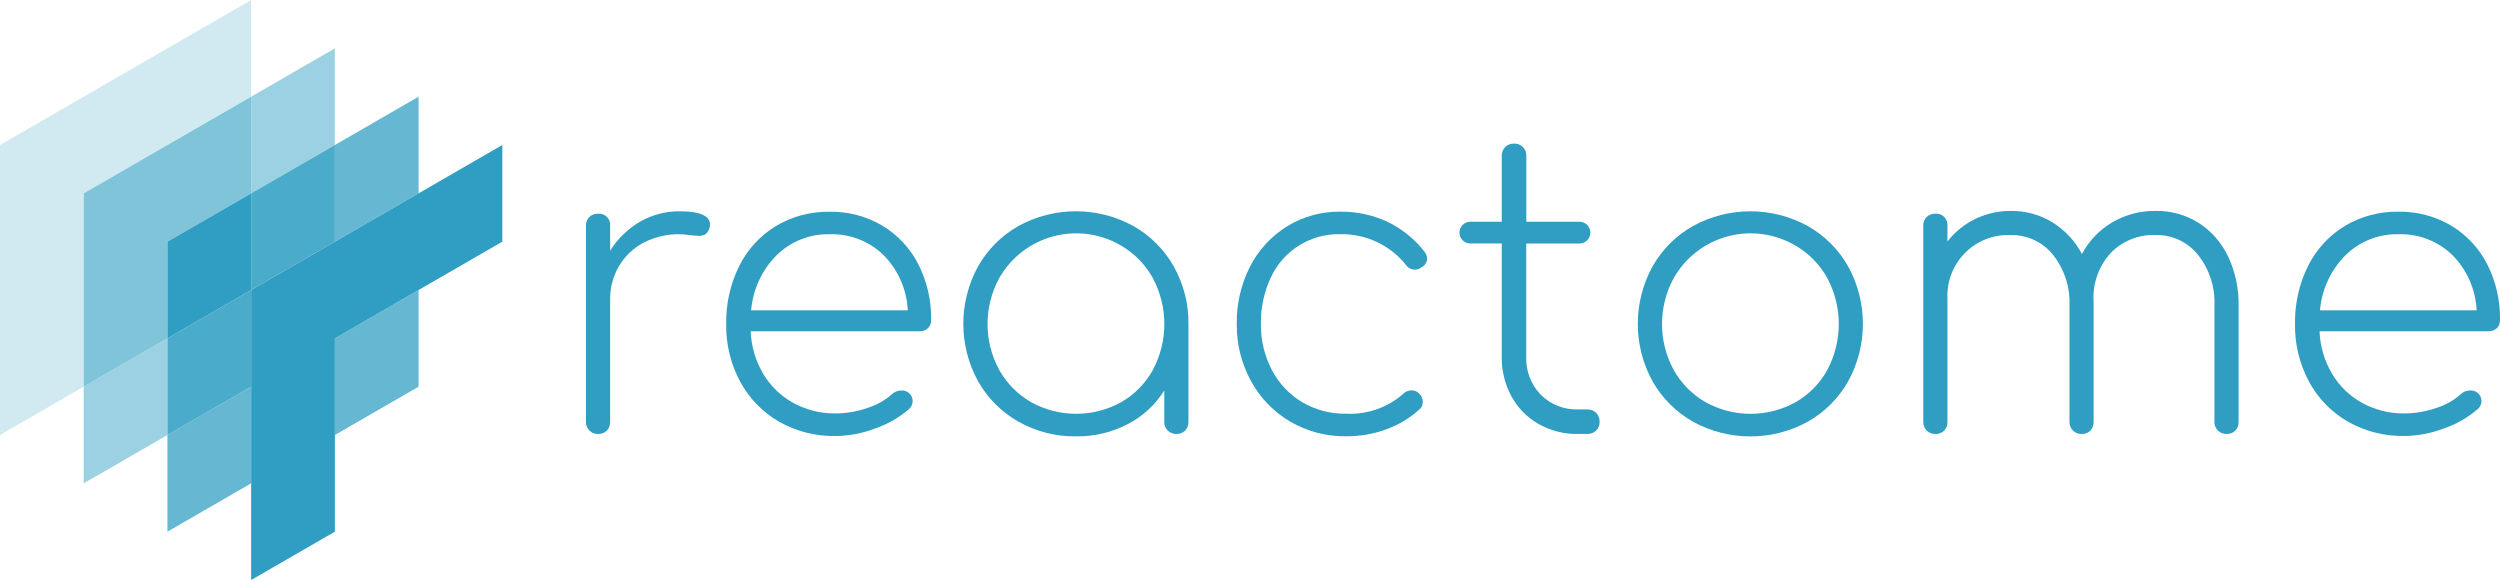
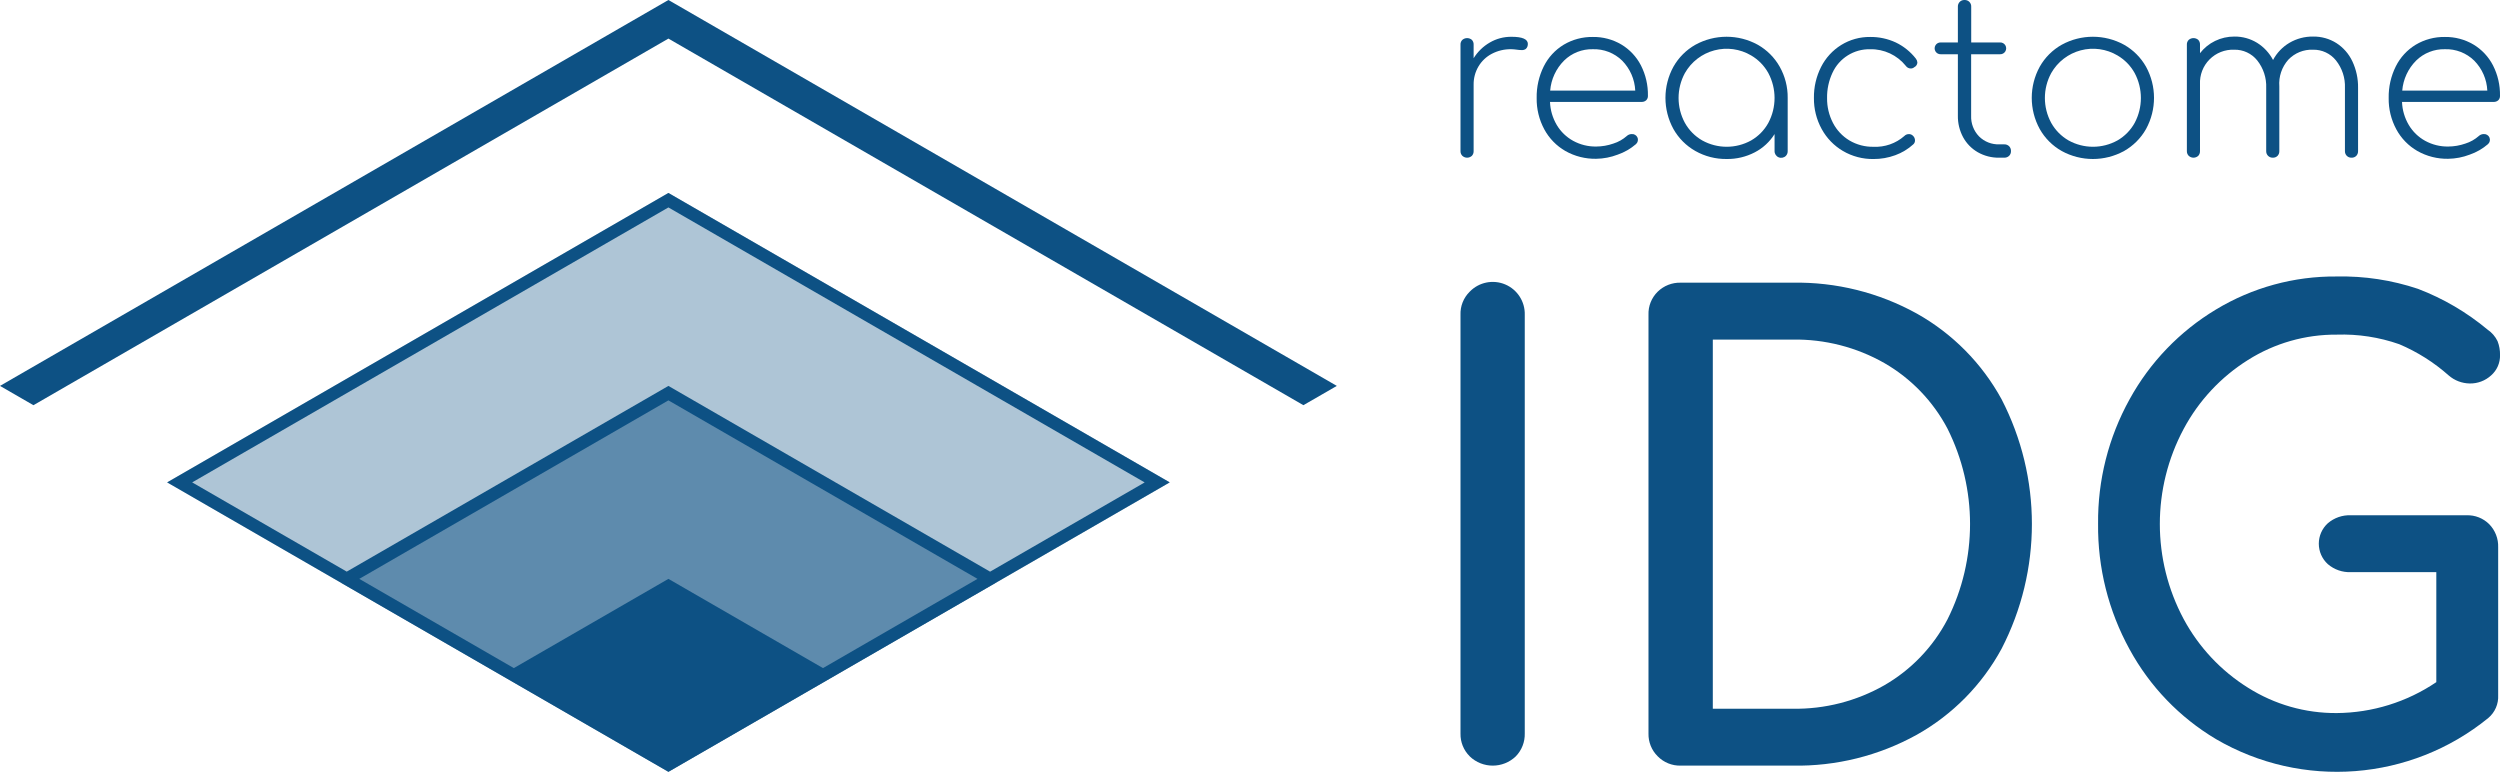
- <svg xmlns="http://www.w3.org/2000/svg" id="Layer_1" data-name="Layer 1" viewBox="0 0 200 46.401">
+ <svg xmlns="http://www.w3.org/2000/svg" id="Layer_1" data-name="Layer 1" viewBox="0 0 200 61.745">
  <defs>
-     <style>.cls-1{fill:#2f9ec2;}.cls-2{fill:#d1eaf2;}.cls-3{fill:#9bd1e2;}.cls-4{fill:#80c4da;}.cls-5{fill:#65b7d2;}.cls-6{fill:#4aabca;}</style>
+     <style>.cls-1{fill:#0d5184;}.cls-2{fill:#aec5d6;}.cls-3{fill:#5e8bad;}</style>
  </defs>
-   <path class="cls-1" d="M56.8,94.765a1,1,0,0,1-.338.757.975.975,0,0,1-.564.145,5.764,5.764,0,0,1-.757-.064,6.01,6.01,0,0,0-3.656.612,4.986,4.986,0,0,0-1.965,1.869,5.133,5.133,0,0,0-.708,2.674v9.794a.97.97,0,0,1-.258.692.926.926,0,0,1-.709.274.936.936,0,0,1-.967-.966V94.862a.927.927,0,0,1,.274-.709.972.972,0,0,1,.693-.258.892.892,0,0,1,.967.967v2a6.842,6.842,0,0,1,2.384-2.32,6.2,6.2,0,0,1,3.157-.838Q56.8,93.7,56.8,94.765Z" transform="translate(0 -76.8)" />
-   <path class="cls-1" d="M70.576,94.846a7.67,7.67,0,0,1,2.883,3.076A9.5,9.5,0,0,1,74.49,102.4a.862.862,0,0,1-.258.66.949.949,0,0,1-.677.242h-13.5a7.186,7.186,0,0,0,1,3.4,6.376,6.376,0,0,0,2.416,2.335,6.863,6.863,0,0,0,3.383.838,7.787,7.787,0,0,0,2.529-.435A5.4,5.4,0,0,0,71.4,108.3a1.07,1.07,0,0,1,.677-.258.848.848,0,0,1,.644,1.482,8.172,8.172,0,0,1-2.69,1.547,9.163,9.163,0,0,1-3.173.612,8.884,8.884,0,0,1-4.527-1.144,8.139,8.139,0,0,1-3.108-3.189,9.407,9.407,0,0,1-1.128-4.623,10.071,10.071,0,0,1,1.047-4.655,7.8,7.8,0,0,1,2.931-3.189,8.128,8.128,0,0,1,4.3-1.144A8.014,8.014,0,0,1,70.576,94.846Zm-8.441,2.368a7.087,7.087,0,0,0-2.046,4.413H72.622a6.72,6.72,0,0,0-1.933-4.413,5.912,5.912,0,0,0-4.317-1.675A5.845,5.845,0,0,0,62.136,97.214Z" transform="translate(0 -76.8)" />
-   <path class="cls-1" d="M90.662,94.878A8.53,8.53,0,0,1,93.9,98.115a9.132,9.132,0,0,1,1.176,4.607v7.828a.97.97,0,0,1-.258.692.926.926,0,0,1-.709.274.937.937,0,0,1-.967-.966v-2.513a7.492,7.492,0,0,1-2.915,2.69,8.7,8.7,0,0,1-4.14.983,9.126,9.126,0,0,1-4.607-1.176,8.515,8.515,0,0,1-3.238-3.238,9.547,9.547,0,0,1,0-9.181,8.524,8.524,0,0,1,3.238-3.238,9.547,9.547,0,0,1,9.181,0ZM89.7,108.972a6.7,6.7,0,0,0,2.529-2.577,7.805,7.805,0,0,0,0-7.345A6.826,6.826,0,0,0,89.7,96.456a7.076,7.076,0,0,0-9.762,2.593,7.687,7.687,0,0,0,0,7.345,6.815,6.815,0,0,0,2.545,2.577,7.436,7.436,0,0,0,7.216,0Z" transform="translate(0 -76.8)" />
-   <path class="cls-1" d="M103.226,110.534a8.417,8.417,0,0,1-3.141-3.238,9.263,9.263,0,0,1-1.144-4.574A9.805,9.805,0,0,1,100,98.131a8.1,8.1,0,0,1,2.964-3.222,7.92,7.92,0,0,1,4.252-1.176,8.731,8.731,0,0,1,3.769.805,8.293,8.293,0,0,1,2.964,2.384,1.027,1.027,0,0,1,.226.548.788.788,0,0,1-.451.708.77.77,0,0,1-.515.193.888.888,0,0,1-.741-.387,6.565,6.565,0,0,0-5.251-2.449,5.961,5.961,0,0,0-5.557,3.479,8.448,8.448,0,0,0-.789,3.7,7.724,7.724,0,0,0,.87,3.672,6.5,6.5,0,0,0,2.416,2.577,6.715,6.715,0,0,0,3.544.934,6.427,6.427,0,0,0,4.542-1.578.928.928,0,0,1,.677-.29.787.787,0,0,1,.58.226.919.919,0,0,1,.322.709.735.735,0,0,1-.258.58,8,8,0,0,1-2.642,1.595,9.168,9.168,0,0,1-3.222.564A8.652,8.652,0,0,1,103.226,110.534Z" transform="translate(0 -76.8)" />
-   <path class="cls-1" d="M127.694,109.826a.982.982,0,0,1,.274.725.939.939,0,0,1-.274.692.98.98,0,0,1-.725.274h-.741a6.163,6.163,0,0,1-3.157-.805,5.68,5.68,0,0,1-2.159-2.207,6.458,6.458,0,0,1-.773-3.173V96.279h-2.513a.87.87,0,1,1,0-1.74h2.513V89.288a.981.981,0,0,1,.274-.725.941.941,0,0,1,.693-.274.941.941,0,0,1,1,1v5.251h4.252a.87.87,0,1,1,0,1.74H122.1v9.053a4.15,4.15,0,0,0,1.16,3.044,4.025,4.025,0,0,0,3,1.176h.709A.982.982,0,0,1,127.694,109.826Z" transform="translate(0 -76.8)" />
-   <path class="cls-1" d="M135.441,110.534A8.515,8.515,0,0,1,132.2,107.3a9.547,9.547,0,0,1,0-9.181,8.524,8.524,0,0,1,3.238-3.238,9.547,9.547,0,0,1,9.181,0,8.53,8.53,0,0,1,3.238,3.238,9.547,9.547,0,0,1,0,9.181,8.521,8.521,0,0,1-3.238,3.238,9.547,9.547,0,0,1-9.181,0Zm8.215-1.562a6.7,6.7,0,0,0,2.529-2.577,7.805,7.805,0,0,0,0-7.345,6.826,6.826,0,0,0-2.529-2.593,7.076,7.076,0,0,0-9.762,2.593,7.687,7.687,0,0,0,0,7.345,6.815,6.815,0,0,0,2.545,2.577,7.436,7.436,0,0,0,7.216,0Z" transform="translate(0 -76.8)" />
-   <path class="cls-1" d="M175.9,94.636a6.465,6.465,0,0,1,2.352,2.69,8.85,8.85,0,0,1,.837,3.914v9.31a.969.969,0,0,1-.258.692.925.925,0,0,1-.708.274.936.936,0,0,1-.967-.966v-9.31a6.114,6.114,0,0,0-1.321-4.059,4.215,4.215,0,0,0-3.383-1.578,4.751,4.751,0,0,0-3.64,1.482,5.306,5.306,0,0,0-1.321,3.93v9.536a.969.969,0,0,1-.258.692.925.925,0,0,1-.708.274.936.936,0,0,1-.967-.966v-9.31a6.114,6.114,0,0,0-1.321-4.059,4.215,4.215,0,0,0-3.383-1.578,4.857,4.857,0,0,0-5.058,5.09v9.858a.97.97,0,0,1-.258.692.926.926,0,0,1-.709.274.936.936,0,0,1-.967-.966V94.862a.927.927,0,0,1,.274-.709.972.972,0,0,1,.693-.258.892.892,0,0,1,.967.967v1.256a6.249,6.249,0,0,1,2.223-1.8,6.382,6.382,0,0,1,2.835-.644,6.232,6.232,0,0,1,3.35.918,6.6,6.6,0,0,1,2.352,2.529,6.44,6.44,0,0,1,2.416-2.529,6.686,6.686,0,0,1,3.479-.918A6.269,6.269,0,0,1,175.9,94.636Z" transform="translate(0 -76.8)" />
-   <path class="cls-1" d="M196.086,94.846a7.67,7.67,0,0,1,2.883,3.076A9.5,9.5,0,0,1,200,102.4a.862.862,0,0,1-.258.66.949.949,0,0,1-.677.242h-13.5a7.186,7.186,0,0,0,1,3.4,6.376,6.376,0,0,0,2.416,2.335,6.863,6.863,0,0,0,3.383.838,7.787,7.787,0,0,0,2.529-.435,5.4,5.4,0,0,0,2.013-1.144,1.07,1.07,0,0,1,.677-.258.848.848,0,0,1,.644,1.482,8.172,8.172,0,0,1-2.69,1.547,9.163,9.163,0,0,1-3.173.612,8.884,8.884,0,0,1-4.527-1.144,8.139,8.139,0,0,1-3.108-3.189,9.407,9.407,0,0,1-1.128-4.623,10.071,10.071,0,0,1,1.047-4.655,7.8,7.8,0,0,1,2.931-3.189,8.128,8.128,0,0,1,4.3-1.144A8.014,8.014,0,0,1,196.086,94.846Zm-8.441,2.368a7.087,7.087,0,0,0-2.046,4.413h12.532a6.72,6.72,0,0,0-1.933-4.413,5.912,5.912,0,0,0-4.317-1.675A5.845,5.845,0,0,0,187.645,97.214Z" transform="translate(0 -76.8)" />
-   <polygon class="cls-2" points="20.092 7.733 20.092 0 0 11.6 0 34.801 6.697 30.934 6.697 15.467 20.092 7.733" />
-   <polygon class="cls-3" points="6.697 30.934 6.697 38.667 13.395 34.801 13.395 27.067 6.697 30.934" />
-   <polygon class="cls-3" points="26.79 11.6 26.79 3.867 20.092 7.733 20.092 15.467 26.79 11.6" />
-   <polygon class="cls-4" points="13.395 19.334 20.092 15.467 20.092 7.733 6.697 15.467 6.697 30.934 13.395 27.067 13.395 19.334" />
-   <polygon class="cls-5" points="26.79 27.067 26.79 27.067 26.79 34.801 33.487 30.934 33.487 23.2 26.79 27.067 26.79 27.067" />
-   <polygon class="cls-5" points="33.487 15.467 33.487 7.733 26.79 11.6 26.79 19.334 33.487 15.467" />
-   <polygon class="cls-5" points="13.395 34.801 13.395 42.534 20.092 38.667 20.092 30.934 13.395 34.801" />
-   <polygon class="cls-6" points="20.092 23.2 26.79 19.334 26.79 11.6 20.092 15.467 20.092 23.2 13.395 27.067 13.395 34.801 20.092 30.934 20.092 23.2" />
-   <polygon class="cls-1" points="13.395 19.334 13.395 27.067 20.092 23.2 20.092 15.467 13.395 19.334" />
-   <polygon class="cls-1" points="33.487 15.467 26.79 19.334 20.092 23.2 20.092 30.934 20.092 38.667 20.092 46.401 26.79 42.534 26.79 34.801 26.79 27.067 26.79 27.067 26.79 27.067 33.487 23.2 40.184 19.334 40.184 11.6 33.487 15.467" />
+   <g id="Logo">
+     <g id="IDG">
+       <path class="cls-1" d="M117.581,129.635a2.481,2.481,0,0,1-.741-1.83V94.314a2.466,2.466,0,0,1,.741-1.856,2.562,2.562,0,0,1,4.4,1.856v33.491a2.533,2.533,0,0,1-.718,1.83,2.66,2.66,0,0,1-3.686,0Z" transform="translate(0 -69.127)" />
+       <path class="cls-1" d="M132.62,129.635a2.481,2.481,0,0,1-.741-1.83V94.314a2.466,2.466,0,0,1,.741-1.856,2.538,2.538,0,0,1,1.832-.717h8.954a19.788,19.788,0,0,1,9.944,2.474,17.465,17.465,0,0,1,6.776,6.852,21.741,21.741,0,0,1,0,19.96,17.405,17.405,0,0,1-6.776,6.877,19.767,19.767,0,0,1-9.944,2.473h-8.954A2.488,2.488,0,0,1,132.62,129.635Zm10.786-3.809a14.355,14.355,0,0,0,7.345-1.88,13.051,13.051,0,0,0,5.047-5.268,17.025,17.025,0,0,0,0-15.262,13.106,13.106,0,0,0-5.047-5.243,14.374,14.374,0,0,0-7.345-1.88h-6.381v29.533Z" transform="translate(0 -69.127)" />
+       <path class="cls-1" d="M199.134,111.059a2.52,2.52,0,0,1,.719,1.856v11.822a2.228,2.228,0,0,1-.793,1.832,19.184,19.184,0,0,1-21.791,1.681,18.866,18.866,0,0,1-6.9-7.172,20.377,20.377,0,0,1-2.522-10.043,20.139,20.139,0,0,1,2.522-9.968,19.123,19.123,0,0,1,6.9-7.174,18.349,18.349,0,0,1,9.67-2.647,19.179,19.179,0,0,1,6.507.991,19.568,19.568,0,0,1,5.566,3.265,2.349,2.349,0,0,1,.791.915,2.892,2.892,0,0,1,.2,1.114,2.1,2.1,0,0,1-.717,1.632,2.468,2.468,0,0,1-1.707.642,2.625,2.625,0,0,1-1.683-.642,14.427,14.427,0,0,0-3.957-2.5,13.765,13.765,0,0,0-5-.765,13.118,13.118,0,0,0-7.1,2.027,14.652,14.652,0,0,0-5.146,5.516,16.127,16.127,0,0,0,0,15.211,14.676,14.676,0,0,0,5.146,5.491,13.1,13.1,0,0,0,7.1,2.029,14.407,14.407,0,0,0,7.966-2.473v-8.8h-6.828a2.667,2.667,0,0,1-1.854-.644,2.213,2.213,0,0,1,0-3.265,2.666,2.666,0,0,1,1.854-.642h9.252A2.454,2.454,0,0,1,199.134,111.059Z" transform="translate(0 -69.127)" />
+     </g>
+     <g id="reactome">
+       <path class="cls-1" d="M122.229,72.644a.476.476,0,0,1-.017.14.463.463,0,0,1-.167.271.526.526,0,0,1-.306.079,3.028,3.028,0,0,1-.411-.035,3.278,3.278,0,0,0-.429-.035,3.232,3.232,0,0,0-1.557.368,2.7,2.7,0,0,0-1.067,1.015,2.78,2.78,0,0,0-.385,1.452v5.319a.529.529,0,0,1-.14.376.563.563,0,0,1-.761,0,.511.511,0,0,1-.149-.376V72.7a.5.5,0,0,1,.149-.385.587.587,0,0,1,.761,0,.52.52,0,0,1,.14.385v1.085a3.706,3.706,0,0,1,1.3-1.26,3.369,3.369,0,0,1,1.714-.455Q122.23,72.067,122.229,72.644Z" transform="translate(0 -69.127)" />
+       <path class="cls-1" d="M129.709,72.688a4.178,4.178,0,0,1,1.566,1.671,5.16,5.16,0,0,1,.559,2.432.466.466,0,0,1-.14.359.515.515,0,0,1-.367.131H124a3.913,3.913,0,0,0,.542,1.846,3.466,3.466,0,0,0,1.313,1.268,3.721,3.721,0,0,0,1.837.455,4.236,4.236,0,0,0,1.373-.236,2.95,2.95,0,0,0,1.094-.621.58.58,0,0,1,.367-.14.46.46,0,0,1,.35.805,4.443,4.443,0,0,1-1.461.84,4.989,4.989,0,0,1-1.723.332,4.831,4.831,0,0,1-2.459-.621,4.422,4.422,0,0,1-1.688-1.732,5.119,5.119,0,0,1-.612-2.511,5.468,5.468,0,0,1,.568-2.528,4.234,4.234,0,0,1,1.592-1.732,4.418,4.418,0,0,1,2.336-.622A4.357,4.357,0,0,1,129.709,72.688Zm-4.584,1.286a3.845,3.845,0,0,0-1.111,2.4h6.806a3.655,3.655,0,0,0-1.05-2.4,3.215,3.215,0,0,0-2.345-.91A3.173,3.173,0,0,0,125.125,73.974Z" transform="translate(0 -69.127)" />
+       <path class="cls-1" d="M140.618,72.706a4.631,4.631,0,0,1,1.758,1.758,4.96,4.96,0,0,1,.639,2.5v4.252a.529.529,0,0,1-.14.376.53.53,0,0,1-.91-.376V79.853a4.077,4.077,0,0,1-1.584,1.461,4.717,4.717,0,0,1-2.248.533,4.96,4.96,0,0,1-2.5-.638,4.626,4.626,0,0,1-1.758-1.759,5.183,5.183,0,0,1,0-4.986,4.624,4.624,0,0,1,1.758-1.758,5.185,5.185,0,0,1,4.987,0Zm-.525,7.654a3.636,3.636,0,0,0,1.373-1.4,4.236,4.236,0,0,0,0-3.989,3.706,3.706,0,0,0-1.373-1.408,3.845,3.845,0,0,0-5.3,1.408,4.177,4.177,0,0,0,0,3.989,3.7,3.7,0,0,0,1.383,1.4,4.033,4.033,0,0,0,3.919,0Z" transform="translate(0 -69.127)" />
+       <path class="cls-1" d="M147.441,81.209a4.578,4.578,0,0,1-1.706-1.759,5.032,5.032,0,0,1-.621-2.484,5.326,5.326,0,0,1,.578-2.493,4.4,4.4,0,0,1,1.609-1.75,4.3,4.3,0,0,1,2.31-.639,4.733,4.733,0,0,1,2.047.438,4.509,4.509,0,0,1,1.61,1.294.563.563,0,0,1,.122.3.429.429,0,0,1-.245.385.419.419,0,0,1-.28.105.482.482,0,0,1-.4-.21,3.567,3.567,0,0,0-2.852-1.33,3.238,3.238,0,0,0-3.018,1.89,4.587,4.587,0,0,0-.429,2.012,4.19,4.19,0,0,0,.472,1.994,3.53,3.53,0,0,0,1.313,1.4,3.64,3.64,0,0,0,1.924.508,3.487,3.487,0,0,0,2.467-.858.5.5,0,0,1,.368-.157.43.43,0,0,1,.315.122.5.5,0,0,1,.175.385.4.4,0,0,1-.14.315,4.348,4.348,0,0,1-1.435.866,4.982,4.982,0,0,1-1.75.306A4.7,4.7,0,0,1,147.441,81.209Z" transform="translate(0 -69.127)" />
+       <path class="cls-1" d="M160.73,80.824a.532.532,0,0,1,.148.394.51.51,0,0,1-.148.376.535.535,0,0,1-.394.148h-.4a3.342,3.342,0,0,1-1.714-.437,3.09,3.09,0,0,1-1.173-1.2,3.52,3.52,0,0,1-.419-1.724V73.467h-1.365a.473.473,0,1,1,0-.945h1.365V69.67a.533.533,0,0,1,.148-.394.512.512,0,0,1,.377-.149.512.512,0,0,1,.542.543v2.852H160a.473.473,0,1,1,0,.945h-2.309v4.916a2.255,2.255,0,0,0,.63,1.654,2.188,2.188,0,0,0,1.627.638h.385A.536.536,0,0,1,160.73,80.824Z" transform="translate(0 -69.127)" />
+       <path class="cls-1" d="M164.938,81.209a4.629,4.629,0,0,1-1.759-1.759,5.183,5.183,0,0,1,0-4.986,4.626,4.626,0,0,1,1.759-1.758,5.183,5.183,0,0,1,4.986,0,4.631,4.631,0,0,1,1.758,1.758,5.183,5.183,0,0,1,0,4.986,4.633,4.633,0,0,1-1.758,1.759,5.19,5.19,0,0,1-4.986,0Zm4.461-.849a3.646,3.646,0,0,0,1.374-1.4,4.243,4.243,0,0,0,0-3.989,3.716,3.716,0,0,0-1.374-1.408,3.843,3.843,0,0,0-5.3,1.408,4.169,4.169,0,0,0,0,3.989,3.694,3.694,0,0,0,1.382,1.4,4.033,4.033,0,0,0,3.919,0Z" transform="translate(0 -69.127)" />
+       <path class="cls-1" d="M186.913,72.574a3.508,3.508,0,0,1,1.277,1.461,4.807,4.807,0,0,1,.455,2.126v5.057a.529.529,0,0,1-.14.376.5.5,0,0,1-.385.148.508.508,0,0,1-.525-.524V76.161a3.322,3.322,0,0,0-.717-2.2,2.291,2.291,0,0,0-1.837-.857,2.58,2.58,0,0,0-1.977.8,2.883,2.883,0,0,0-.718,2.135v5.179a.525.525,0,0,1-.14.376.5.5,0,0,1-.385.148.508.508,0,0,1-.525-.524V76.161a3.322,3.322,0,0,0-.717-2.2,2.29,2.29,0,0,0-1.837-.857A2.638,2.638,0,0,0,176,75.864v5.354a.529.529,0,0,1-.14.376.563.563,0,0,1-.761,0,.511.511,0,0,1-.149-.376V72.7a.5.5,0,0,1,.149-.385.587.587,0,0,1,.761,0,.52.52,0,0,1,.14.385v.682a3.4,3.4,0,0,1,1.207-.98,3.474,3.474,0,0,1,1.54-.35,3.392,3.392,0,0,1,1.82.5,3.579,3.579,0,0,1,1.277,1.374,3.491,3.491,0,0,1,1.312-1.374,3.636,3.636,0,0,1,1.89-.5A3.4,3.4,0,0,1,186.913,72.574Z" transform="translate(0 -69.127)" />
+       <path class="cls-1" d="M197.874,72.688a4.164,4.164,0,0,1,1.566,1.671,5.161,5.161,0,0,1,.56,2.432.47.47,0,0,1-.14.359.519.519,0,0,1-.368.131h-7.331a3.914,3.914,0,0,0,.543,1.846,3.464,3.464,0,0,0,1.312,1.268,3.723,3.723,0,0,0,1.837.455,4.242,4.242,0,0,0,1.374-.236,2.945,2.945,0,0,0,1.093-.621.583.583,0,0,1,.368-.14.461.461,0,0,1,.35.805,4.464,4.464,0,0,1-1.461.84,5,5,0,0,1-1.724.332,4.828,4.828,0,0,1-2.458-.621,4.422,4.422,0,0,1-1.688-1.732,5.108,5.108,0,0,1-.613-2.511,5.468,5.468,0,0,1,.569-2.528,4.234,4.234,0,0,1,1.592-1.732,4.413,4.413,0,0,1,2.336-.622A4.356,4.356,0,0,1,197.874,72.688Zm-4.584,1.286a3.85,3.85,0,0,0-1.111,2.4h6.806a3.645,3.645,0,0,0-1.05-2.4,3.211,3.211,0,0,0-2.344-.91A3.177,3.177,0,0,0,193.29,73.974Z" transform="translate(0 -69.127)" />
+     </g>
+     <g id="Mark">
+       <polygon class="cls-2" points="93.578 38.59 53.473 15.436 13.368 38.59 27.292 46.629 53.473 31.442 79.654 46.629 93.578 38.59" />
+       <polygon class="cls-3" points="53.473 61.745 79.654 46.629 53.473 31.442 27.292 46.629 53.473 61.745" />
+       <path class="cls-1" d="M53.473,84.564l-40.1,23.154,40.1,23.154h0l40.105-23.155Zm0,1.157,38.1,22-12.366,7.139L53.473,100,27.739,114.857l-12.365-7.139Zm12.366,36.854-12.366-7.139-12.366,7.139-12.365-7.139,24.731-14.279L78.2,115.436Z" transform="translate(0 -69.127)" />
+       <polygon class="cls-1" points="2.674 32.416 53.473 3.087 104.272 32.415 106.946 30.872 53.473 0 0 30.872 2.674 32.416" />
+     </g>
+   </g>
</svg>
